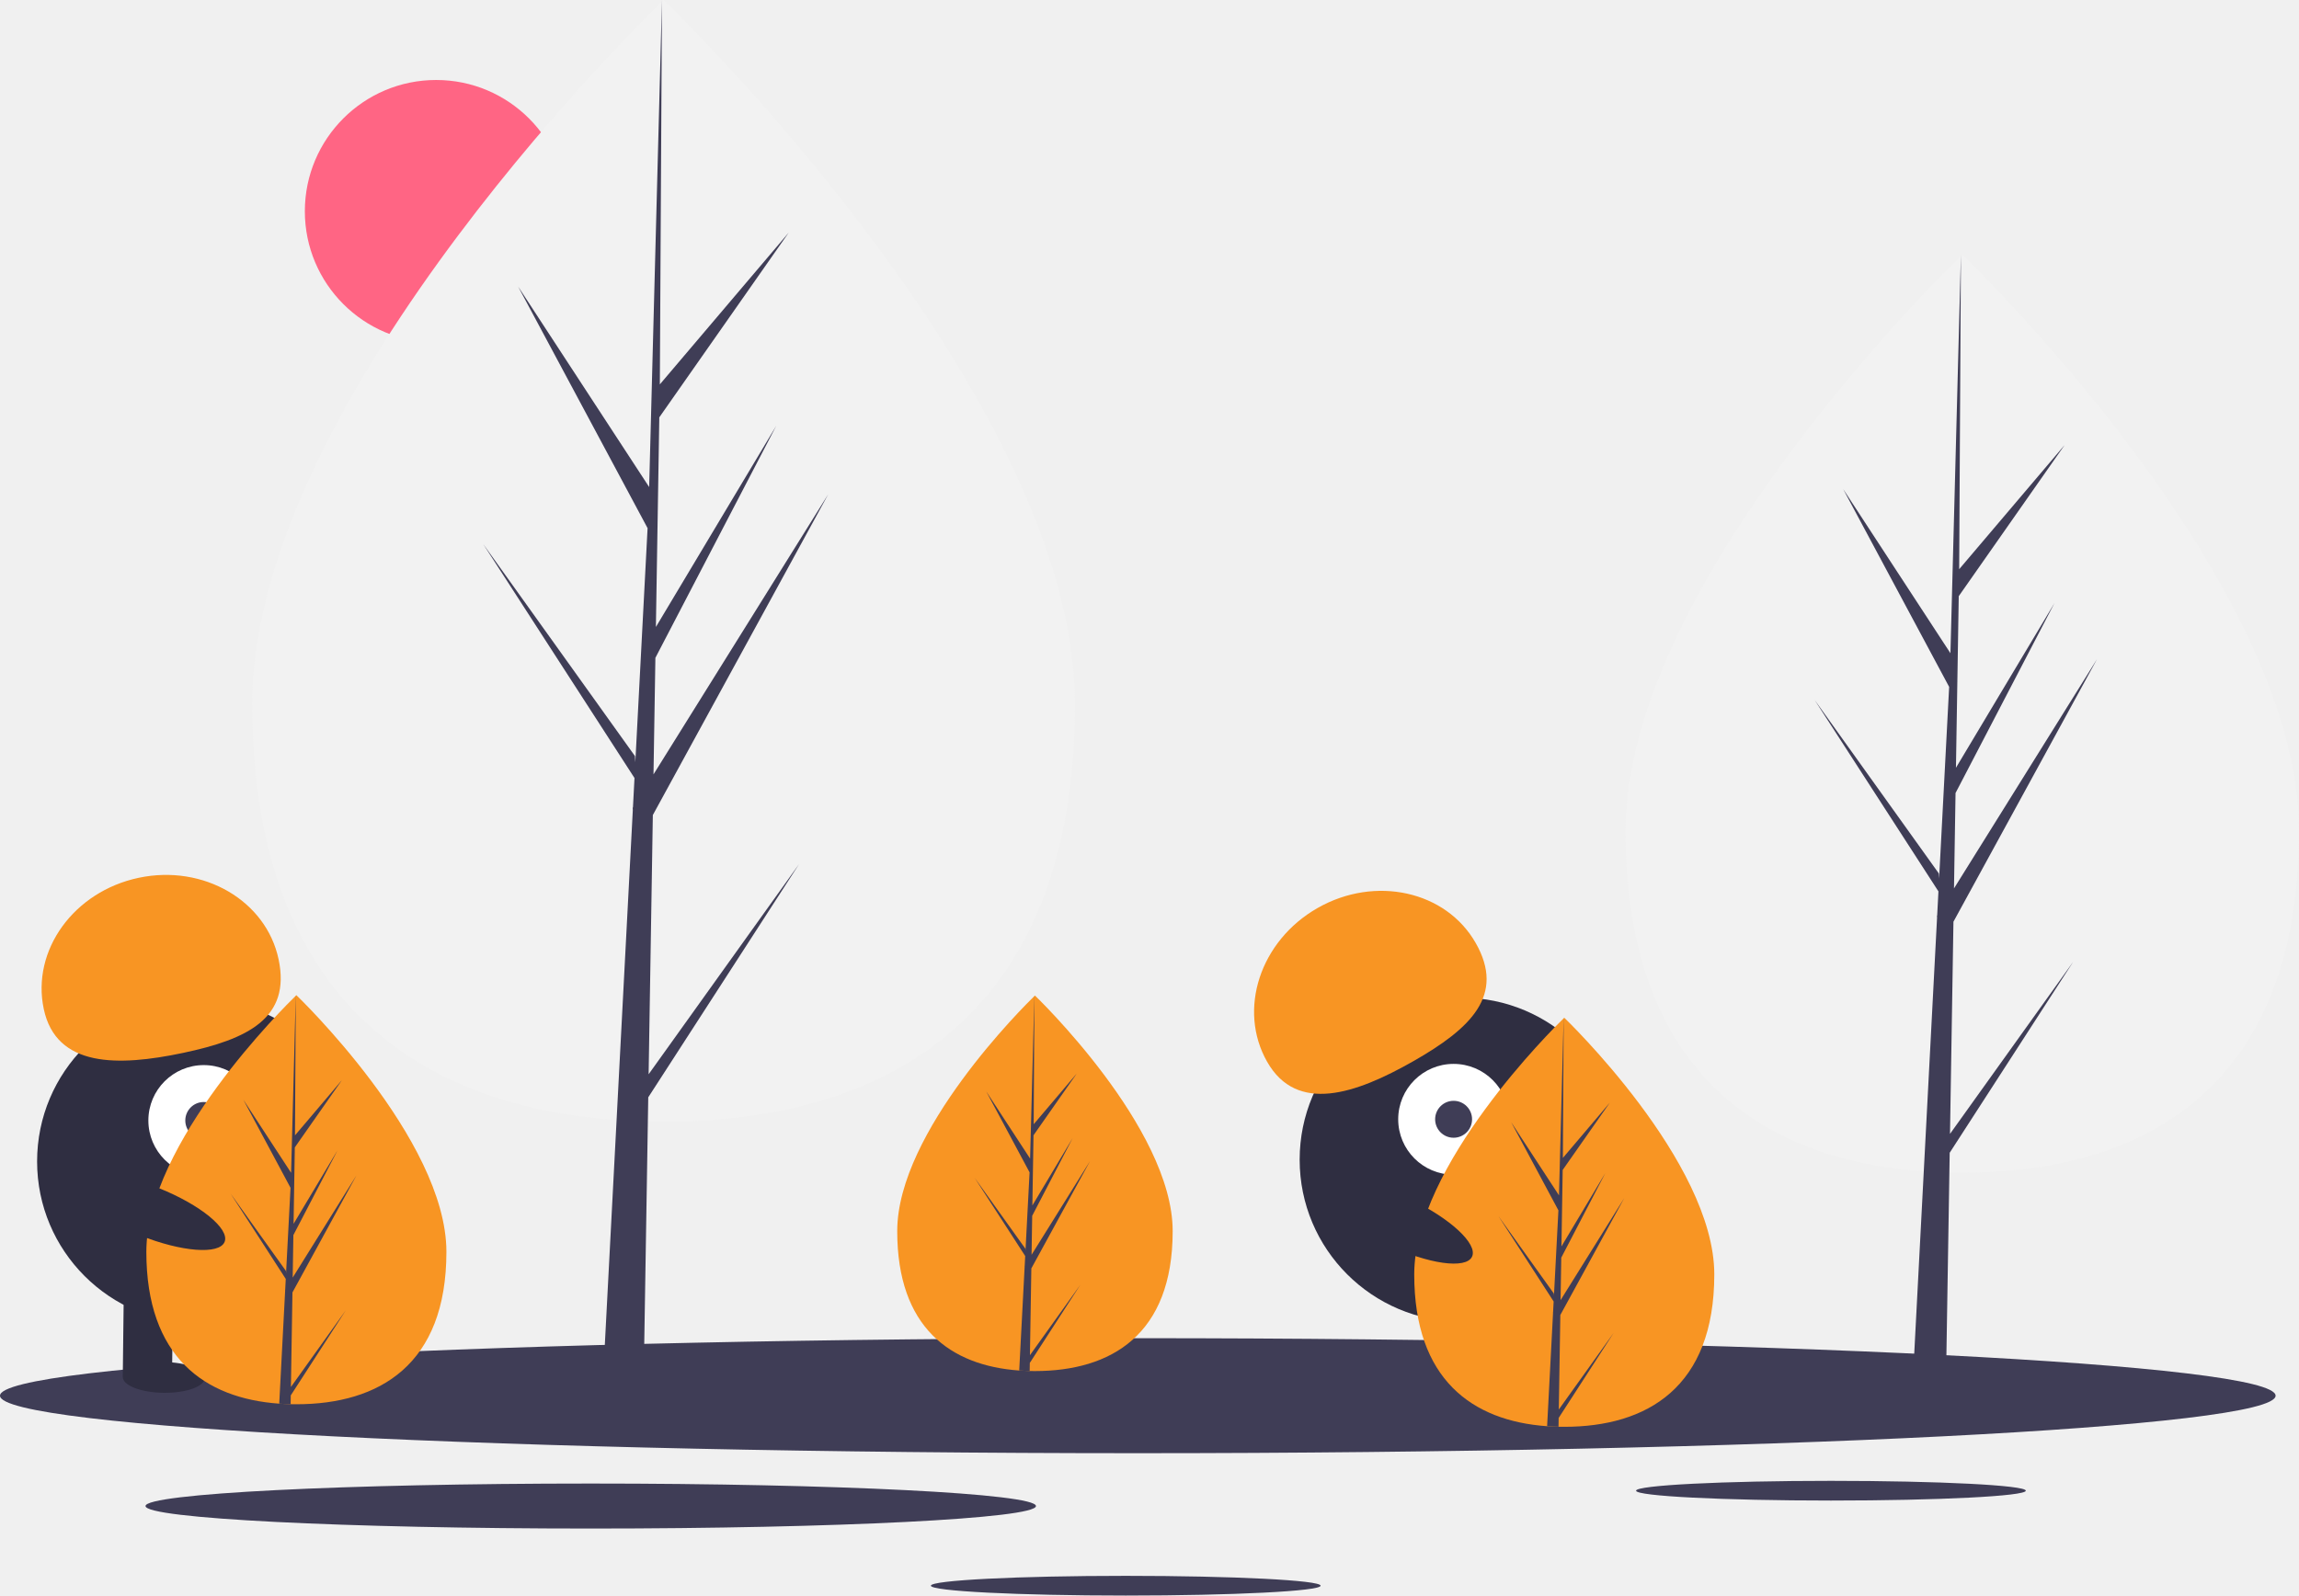
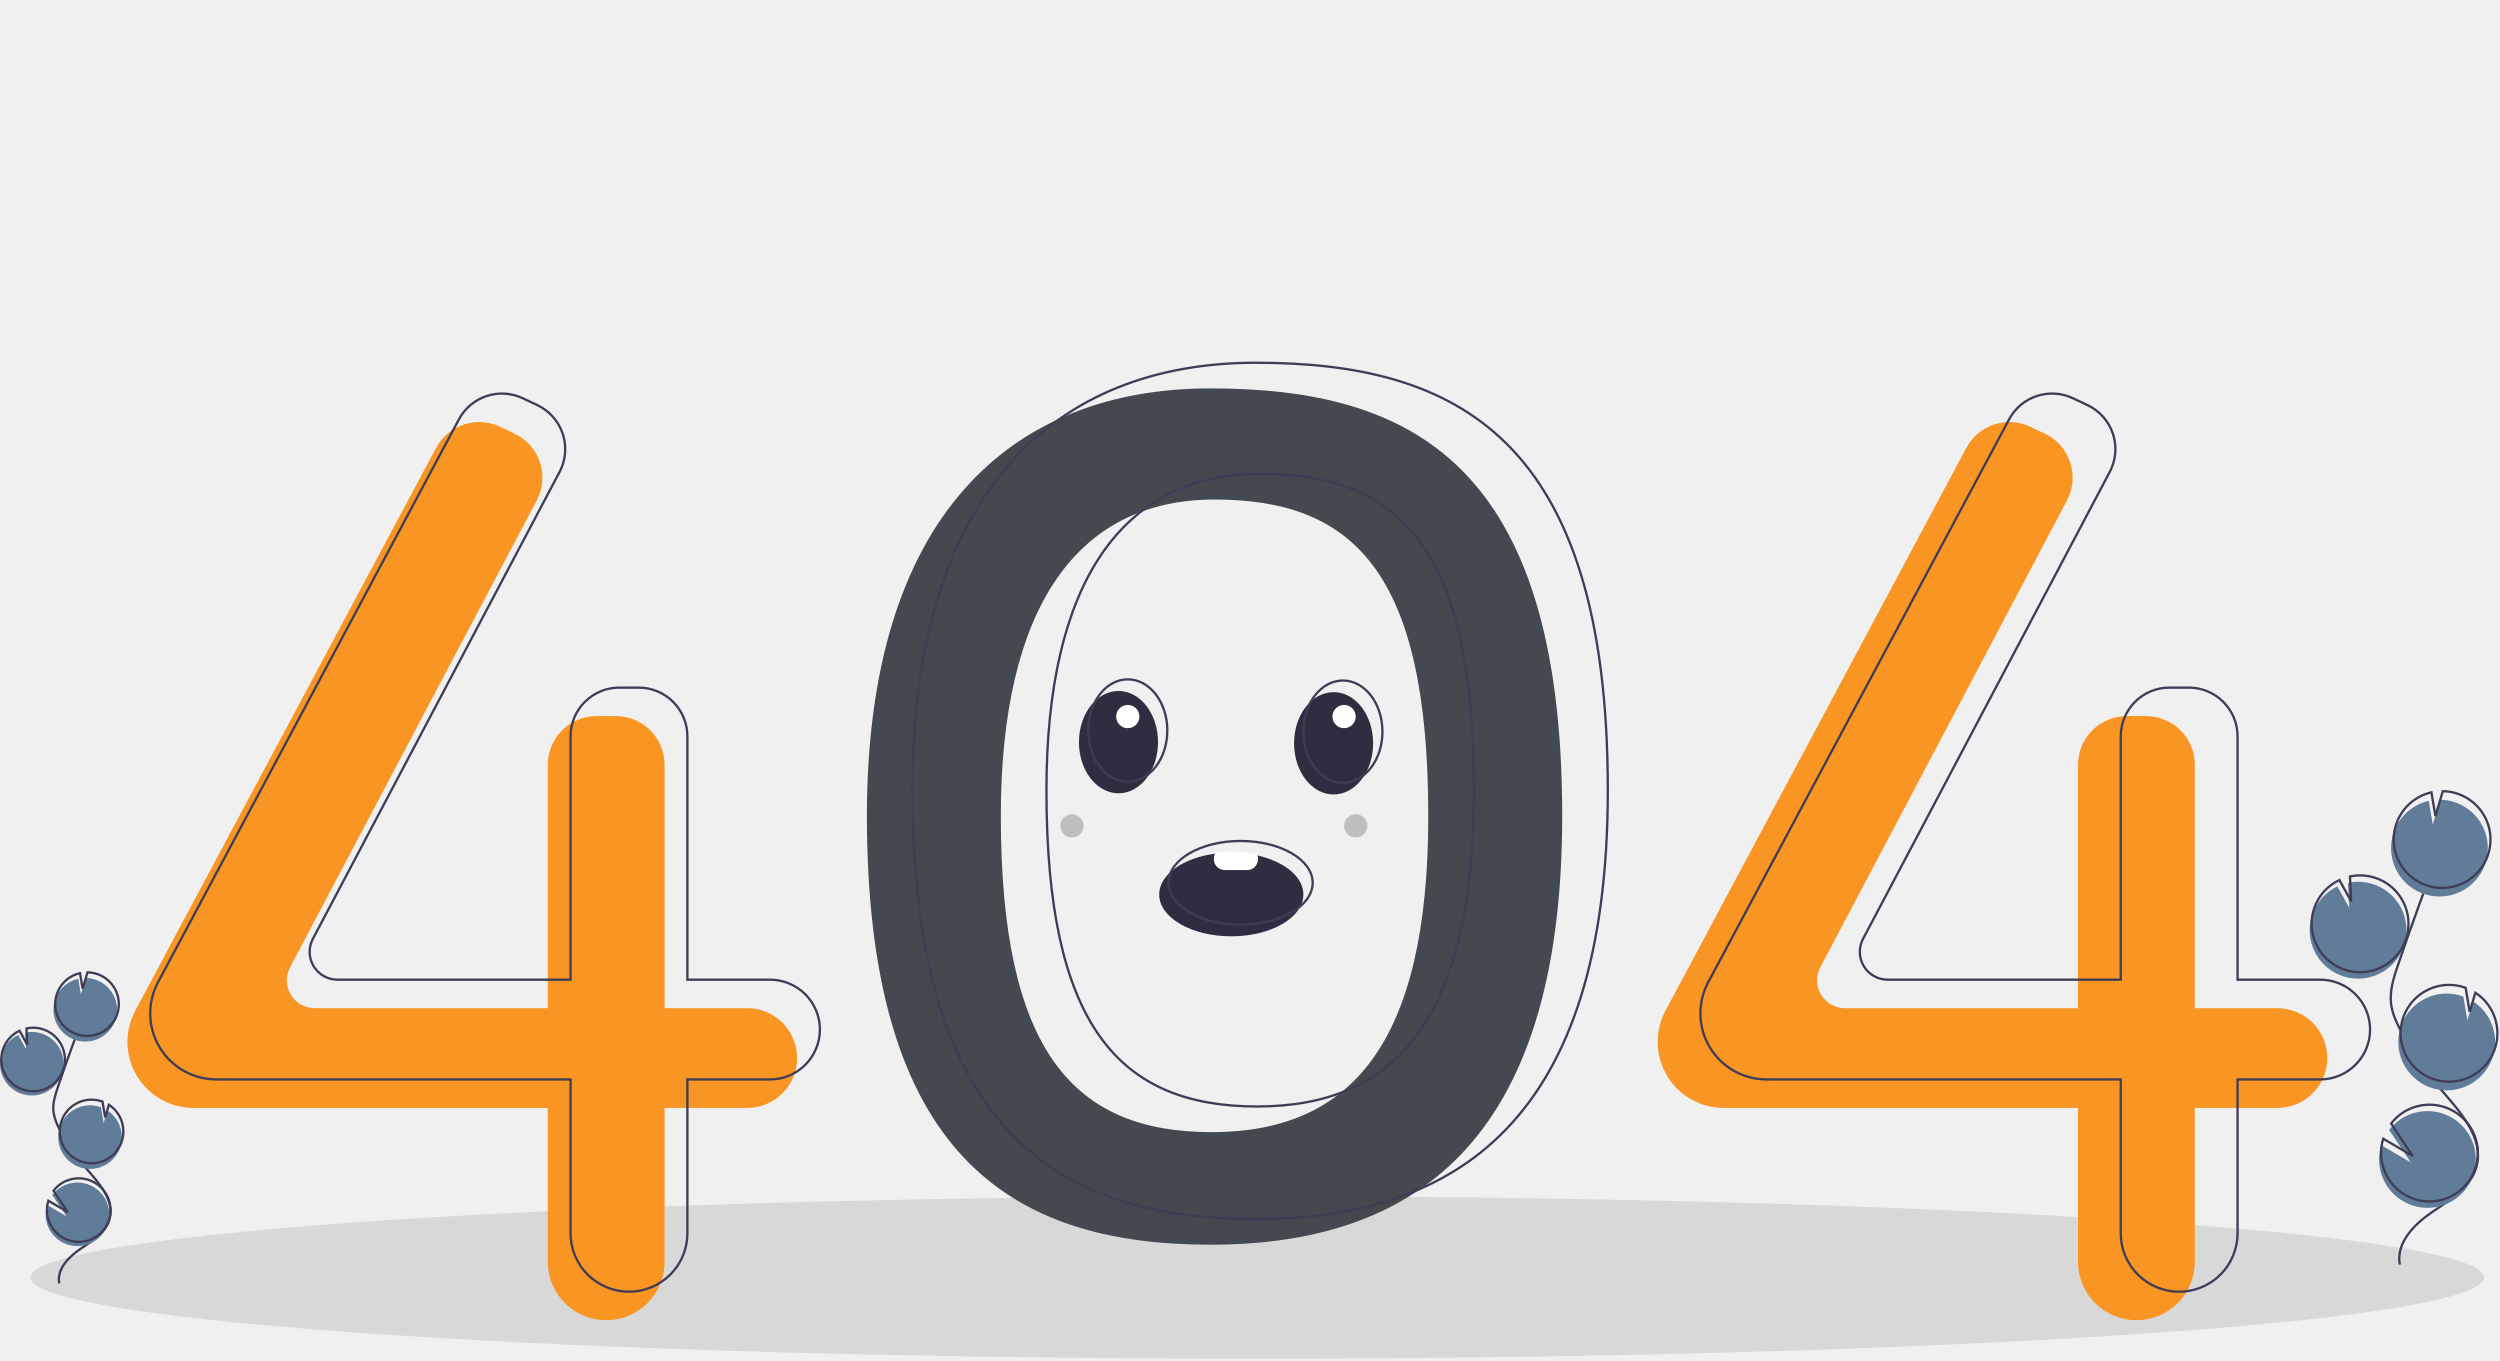
- <svg xmlns="http://www.w3.org/2000/svg" id="a706cf1c-1654-439b-8fcf-310eb7aa0e00" data-name="Layer 1" width="1120.592" height="777.916" viewBox="0 0 1120.592 777.916">
-   <circle cx="212.592" cy="103" r="64" fill="#ff6584" />
-   <path d="M563.68,404.164c0,151.011-89.774,203.739-200.516,203.739S162.649,555.175,162.649,404.164,363.165,61.042,363.165,61.042,563.68,253.152,563.68,404.164Z" transform="translate(-39.70387 -61.04208)" fill="#f2f2f2" />
-   <polygon points="316.156 523.761 318.21 397.378 403.674 241.024 318.532 377.552 319.455 320.725 378.357 207.605 319.699 305.687 319.699 305.687 321.359 203.481 384.433 113.423 321.621 187.409 322.658 0 316.138 248.096 316.674 237.861 252.547 139.704 315.646 257.508 309.671 371.654 309.493 368.625 235.565 265.329 309.269 379.328 308.522 393.603 308.388 393.818 308.449 394.99 293.29 684.589 313.544 684.589 315.974 535.005 389.496 421.285 316.156 523.761" fill="#3f3d56" />
-   <path d="M1160.296,466.014c0,123.61-73.484,166.77-164.132,166.77s-164.132-43.16-164.132-166.77S996.165,185.152,996.165,185.152,1160.296,342.404,1160.296,466.014Z" transform="translate(-39.70387 -61.04208)" fill="#f2f2f2" />
-   <polygon points="950.482 552.833 952.162 449.383 1022.119 321.4 952.426 433.154 953.182 386.639 1001.396 294.044 953.382 374.329 953.382 374.329 954.741 290.669 1006.369 216.952 954.954 277.514 955.804 124.11 950.467 327.188 950.906 318.811 898.414 238.464 950.064 334.893 945.173 428.327 945.027 425.847 884.514 341.294 944.844 434.608 944.232 446.293 944.123 446.469 944.173 447.428 931.764 684.478 948.343 684.478 950.332 562.037 1010.514 468.952 950.482 552.833" fill="#3f3d56" />
-   <ellipse cx="554.592" cy="680.479" rx="554.592" ry="28.034" fill="#3f3d56" />
-   <ellipse cx="892.445" cy="726.797" rx="94.989" ry="4.802" fill="#3f3d56" />
-   <ellipse cx="548.72" cy="773.114" rx="94.989" ry="4.802" fill="#3f3d56" />
-   <ellipse cx="287.944" cy="734.279" rx="217.014" ry="10.97" fill="#3f3d56" />
-   <circle cx="97.084" cy="566.27" r="79" fill="#2f2e41" />
-   <rect x="99.805" y="689.023" width="24" height="43" transform="translate(-31.32451 -62.31008) rotate(0.67509)" fill="#2f2e41" />
-   <rect x="147.802" y="689.589" width="24" height="43" transform="translate(-31.31452 -62.87555) rotate(0.67509)" fill="#2f2e41" />
-   <ellipse cx="119.546" cy="732.616" rx="7.5" ry="20" transform="translate(-654.1319 782.4795) rotate(-89.32491)" fill="#2f2e41" />
-   <ellipse cx="167.554" cy="732.182" rx="7.5" ry="20" transform="translate(-606.2547 830.0553) rotate(-89.32491)" fill="#2f2e41" />
-   <circle cx="99.319" cy="546.295" r="27" fill="#fff" />
-   <circle cx="99.319" cy="546.295" r="9" fill="#3f3d56" />
-   <path d="M61.026,552.946c-6.042-28.641,14.688-57.265,46.3-63.934s62.138,11.143,68.18,39.784-14.978,38.93-46.591,45.599S67.068,581.587,61.026,552.946Z" transform="translate(-39.70387 -61.04208)" fill="#f89523" />
-   <path d="M257.296,671.384c0,55.076-32.74,74.306-73.13,74.306q-1.404,0-2.803-.031c-1.871-.04-3.725-.129-5.556-.254-36.451-2.58-64.771-22.799-64.771-74.021,0-53.008,67.739-119.896,72.827-124.846l.009-.009c.196-.192.294-.285.294-.285S257.296,616.308,257.296,671.384Z" transform="translate(-39.70387 -61.04208)" fill="#f89523" />
-   <path d="M181.502,737.265l26.747-37.374-26.814,41.477-.071,4.291c-1.871-.04-3.725-.129-5.556-.254l2.883-55.103-.022-.428.049-.08.272-5.204-26.881-41.58,26.965,37.677.062,1.105,2.179-41.633-23.013-42.966,23.294,35.658,2.268-86.314.009-.294v.285l-.379,68.064,22.911-26.983-23.004,32.847-.606,37.276L204.185,621.958l-21.48,41.259-.339,20.723,31.056-49.791-31.171,57.023Z" transform="translate(-39.70387 -61.04208)" fill="#3f3d56" />
-   <circle cx="712.485" cy="565.415" r="79" fill="#2f2e41" />
-   <rect x="741.777" y="691.824" width="24" height="43" transform="translate(-215.9946 191.864) rotate(-17.08345)" fill="#2f2e41" />
-   <rect x="787.659" y="677.723" width="24" height="43" transform="matrix(0.95588, -0.29376, 0.29376, 0.95588, -209.8279, 204.7204)" fill="#2f2e41" />
-   <ellipse cx="767.887" cy="732.003" rx="20" ry="7.5" transform="translate(-220.8593 196.8331) rotate(-17.08345)" fill="#2f2e41" />
-   <ellipse cx="813.475" cy="716.946" rx="20" ry="7.5" transform="translate(-214.4248 209.561) rotate(-17.08345)" fill="#2f2e41" />
-   <circle cx="708.522" cy="545.71" r="27" fill="#fff" />
-   <circle cx="708.522" cy="545.71" r="9" fill="#3f3d56" />
-   <path d="M657.355,578.743c-14.49-25.433-3.478-59.016,24.594-75.009s62.576-8.341,77.065,17.093-2.391,41.644-30.463,57.637S671.845,604.176,657.355,578.743Z" transform="translate(-39.70387 -61.04208)" fill="#f89523" />
-   <path d="M611.296,661.299c0,50.557-30.054,68.21-67.13,68.21q-1.288,0-2.573-.029c-1.718-.037-3.419-.119-5.1-.233-33.461-2.368-59.457-20.929-59.457-67.948,0-48.659,62.181-110.059,66.852-114.603l.008-.008c.18-.176.27-.262.27-.262S611.296,610.742,611.296,661.299Z" transform="translate(-39.70387 -61.04208)" fill="#f89523" />
-   <path d="M541.72,721.774l24.553-34.307-24.614,38.074-.065,3.939c-1.718-.037-3.419-.119-5.1-.233l2.646-50.582-.02-.393.045-.074.249-4.777-24.675-38.168,24.753,34.585.057,1.014,2-38.217-21.125-39.44L541.806,625.928l2.082-79.232.008-.27v.262l-.348,62.48,21.031-24.769-21.117,30.152-.556,34.217,19.636-32.839-19.718,37.874-.311,19.023,28.508-45.706-28.614,52.344Z" transform="translate(-39.70387 -61.04208)" fill="#3f3d56" />
-   <path d="M875.296,682.384c0,55.076-32.74,74.306-73.13,74.306q-1.403,0-2.803-.031c-1.871-.04-3.725-.129-5.556-.254-36.451-2.58-64.771-22.799-64.771-74.021,0-53.008,67.739-119.896,72.827-124.846l.009-.009c.196-.192.294-.285.294-.285S875.296,627.308,875.296,682.384Z" transform="translate(-39.70387 -61.04208)" fill="#f89523" />
-   <path d="M799.502,748.265l26.747-37.374-26.814,41.477-.071,4.291c-1.871-.04-3.725-.129-5.556-.254l2.883-55.103-.022-.428.049-.08.272-5.204L770.108,654.011l26.965,37.677.062,1.105,2.179-41.633-23.013-42.966,23.294,35.658,2.268-86.314.009-.294v.285l-.379,68.064,22.911-26.983-23.004,32.847-.606,37.276L822.185,632.958l-21.48,41.259-.339,20.723,31.056-49.791-31.171,57.023Z" transform="translate(-39.70387 -61.04208)" fill="#3f3d56" />
-   <ellipse cx="721.517" cy="656.822" rx="12.4" ry="39.5" transform="translate(-220.8352 966.2232) rotate(-64.62574)" fill="#2f2e41" />
-   <ellipse cx="112.517" cy="651.822" rx="12.4" ry="39.5" transform="translate(-574.0794 452.7137) rotate(-68.15829)" fill="#2f2e41" />
+ <svg xmlns="http://www.w3.org/2000/svg" viewBox="0 0 1075 585" width="1075" height="585">
+   <style>
+ 		tspan { white-space:pre }
+ 		.shp0 { fill: #d8d8d8 } 
+ 		.shp1 { fill: #44494f } 
+ 		.shp2 { fill: #f89523 } 
+ 		.shp3 { fill: none;stroke: #3f3d56 } 
+ 		.shp4 { fill: #607c98 } 
+ 		.shp5 { fill: #2f2e41 } 
+ 		.shp6 { fill: #ffffff } 
+ 		.shp7 { opacity: 0.302;fill: #44494f } 
+ 	</style>
+   <path id="Layer" class="shp0" d="M540.64 584.23C248.94 584.23 13.14 568.62 13.14 549.31C13.14 530 248.94 514.39 540.64 514.39C832.35 514.39 1068.14 530 1068.14 549.31C1068.14 568.62 832.35 584.23 540.64 584.23Z" />
+   <path id="Layer" fill-rule="evenodd" class="shp1" d="M671.75 350.81C671.75 492.94 606.37 535.22 520.43 535.22C434.48 535.22 372.77 496.62 372.77 350.81C372.77 222.15 434.48 167.01 520.43 167.01C606.37 167.01 671.75 198.87 671.75 350.81ZM614.16 350.9C614.16 245.66 581.79 214.8 522.26 214.8C462.74 214.8 430.36 261.79 430.36 350.9C430.36 451.9 461.46 486.82 520.99 486.82C580.52 486.82 614.16 449.35 614.16 350.9Z" />
+   <path id="Layer" class="shp2" d="M321.31 433.52L285.78 433.52L285.78 328.88C285.78 326.13 285.23 323.4 284.18 320.86C283.13 318.32 281.59 316.01 279.64 314.06C277.69 312.11 275.38 310.57 272.84 309.52C270.3 308.46 267.57 307.92 264.82 307.92L256.49 307.92C253.74 307.92 251.02 308.46 248.48 309.52C245.93 310.57 243.62 312.11 241.68 314.06C239.73 316.01 238.19 318.32 237.13 320.86C236.08 323.4 235.54 326.13 235.54 328.88L235.54 433.52L135.31 433.52C133.25 433.52 131.22 432.98 129.42 431.97C127.63 430.96 126.13 429.49 125.06 427.73C124 425.96 123.41 423.95 123.35 421.89C123.29 419.83 123.77 417.79 124.73 415.96L230.81 215.18C232.14 212.68 232.94 209.94 233.17 207.11C233.4 204.29 233.06 201.45 232.17 198.77C231.27 196.08 229.84 193.61 227.96 191.49C226.08 189.37 223.79 187.65 221.23 186.45L214.97 183.49C212.56 182.35 209.96 181.68 207.3 181.52C204.64 181.36 201.97 181.7 199.44 182.54C196.91 183.38 194.57 184.69 192.53 186.4C190.49 188.12 188.8 190.21 187.54 192.56L58.16 434.59C57.61 435.62 57.13 436.67 56.71 437.76C56.29 438.84 55.94 439.95 55.66 441.08C55.37 442.21 55.16 443.35 55.02 444.51C54.88 445.66 54.8 446.82 54.8 447.99L54.8 447.99C54.8 451.72 55.54 455.41 56.97 458.86C58.4 462.31 60.49 465.44 63.13 468.08C65.77 470.72 68.9 472.81 72.35 474.24C75.79 475.67 79.49 476.4 83.22 476.4L235.54 476.4L235.54 542.57C235.54 545.87 236.19 549.14 237.45 552.18C238.71 555.23 240.56 558 242.9 560.33C245.23 562.66 248 564.51 251.05 565.78C254.09 567.04 257.36 567.69 260.66 567.69L260.66 567.69C263.96 567.69 267.22 567.04 270.27 565.78C273.32 564.51 276.09 562.66 278.42 560.33C280.75 558 282.6 555.23 283.86 552.18C285.13 549.14 285.78 545.87 285.78 542.57L285.78 476.4L321.31 476.4C324.13 476.4 326.92 475.85 329.52 474.77C332.12 473.69 334.48 472.11 336.47 470.12C338.46 468.13 340.04 465.77 341.12 463.17C342.2 460.56 342.75 457.78 342.75 454.96L342.75 454.96C342.75 452.14 342.2 449.36 341.12 446.75C340.04 444.15 338.47 441.79 336.47 439.8C334.48 437.81 332.12 436.23 329.52 435.15C326.92 434.07 324.13 433.52 321.31 433.52L321.31 433.52Z" />
+   <path id="Layer" class="shp2" d="M979.31 433.52L943.77 433.52L943.77 328.88C943.77 326.13 943.23 323.4 942.18 320.86C941.13 318.32 939.58 316.01 937.64 314.06C935.69 312.11 933.38 310.57 930.84 309.52C928.29 308.46 925.57 307.92 922.82 307.92L914.49 307.92C911.74 307.92 909.01 308.46 906.47 309.52C903.93 310.57 901.62 312.11 899.67 314.06C897.73 316.01 896.18 318.32 895.13 320.86C894.08 323.4 893.54 326.13 893.54 328.88L893.54 433.52L793.31 433.52C791.24 433.52 789.22 432.98 787.42 431.97C785.63 430.96 784.12 429.49 783.06 427.73C781.99 425.96 781.4 423.95 781.35 421.89C781.29 419.83 781.76 417.79 782.73 415.96L888.81 215.18C890.13 212.68 890.93 209.94 891.17 207.11C891.4 204.29 891.06 201.45 890.16 198.77C889.27 196.08 887.84 193.61 885.96 191.49C884.08 189.37 881.79 187.65 879.23 186.45L872.97 183.49C870.56 182.35 867.95 181.68 865.29 181.52C862.64 181.36 859.97 181.7 857.44 182.54C854.91 183.38 852.56 184.69 850.53 186.4C848.49 188.12 846.79 190.21 845.54 192.56L716.16 434.59C715.61 435.62 715.12 436.67 714.71 437.76C714.29 438.84 713.94 439.95 713.65 441.08C713.37 442.21 713.16 443.35 713.01 444.51C712.87 445.66 712.8 446.82 712.8 447.99L712.8 447.99C712.8 451.72 713.54 455.41 714.96 458.86C716.39 462.31 718.48 465.44 721.12 468.08C723.76 470.72 726.89 472.81 730.34 474.24C733.79 475.67 737.49 476.4 741.22 476.4L893.54 476.4L893.54 542.57C893.54 545.87 894.19 549.14 895.45 552.18C896.71 555.23 898.56 558 900.89 560.33C903.23 562.66 905.99 564.51 909.04 565.78C912.09 567.04 915.36 567.69 918.65 567.69L918.65 567.69C921.95 567.69 925.22 567.04 928.27 565.78C931.31 564.51 934.08 562.66 936.42 560.33C938.75 558 940.6 555.23 941.86 552.18C943.12 549.14 943.77 545.87 943.77 542.57L943.77 476.4L979.31 476.4C982.12 476.4 984.91 475.85 987.51 474.77C990.12 473.69 992.48 472.11 994.47 470.12C996.46 468.13 998.04 465.77 999.12 463.17C1000.2 460.56 1000.75 457.78 1000.75 454.96L1000.75 454.96C1000.75 452.14 1000.2 449.36 999.12 446.75C998.04 444.15 996.46 441.79 994.47 439.8C992.48 437.81 990.12 436.23 987.51 435.15C984.91 434.07 982.12 433.52 979.31 433.52L979.31 433.52Z" />
+   <path id="Layer" class="shp3" d="M331.11 421.26L295.58 421.26L295.58 316.62C295.58 313.87 295.04 311.15 293.98 308.6C292.93 306.06 291.39 303.75 289.44 301.81C287.5 299.86 285.19 298.32 282.64 297.26C280.1 296.21 277.38 295.67 274.62 295.67L266.3 295.67C263.55 295.67 260.82 296.21 258.28 297.26C255.74 298.32 253.43 299.86 251.48 301.81C249.53 303.75 247.99 306.06 246.94 308.6C245.88 311.15 245.34 313.87 245.34 316.62L245.34 421.26L145.11 421.26C143.05 421.26 141.02 420.73 139.23 419.72C137.43 418.7 135.93 417.24 134.86 415.48C133.8 413.71 133.21 411.7 133.15 409.64C133.09 407.58 133.57 405.53 134.53 403.71L240.62 202.93C241.94 200.43 242.74 197.68 242.97 194.86C243.21 192.04 242.86 189.2 241.97 186.51C241.07 183.83 239.64 181.35 237.76 179.23C235.88 177.12 233.6 175.4 231.04 174.19L224.77 171.24C222.36 170.1 219.76 169.43 217.1 169.27C214.44 169.11 211.78 169.45 209.25 170.29C206.72 171.12 204.37 172.44 202.33 174.15C200.29 175.87 198.6 177.96 197.34 180.31L67.96 422.34C67.41 423.36 66.93 424.42 66.51 425.51C66.09 426.59 65.74 427.7 65.46 428.83C65.18 429.96 64.96 431.1 64.82 432.26C64.68 433.41 64.61 434.57 64.61 435.73L64.61 435.73C64.61 439.47 65.34 443.16 66.77 446.61C68.2 450.06 70.29 453.19 72.93 455.83C75.57 458.47 78.7 460.56 82.15 461.99C85.6 463.41 89.29 464.15 93.02 464.15L245.34 464.15L245.34 530.32C245.34 533.62 245.99 536.88 247.25 539.93C248.52 542.98 250.37 545.75 252.7 548.08C255.03 550.41 257.8 552.26 260.85 553.52C263.9 554.79 267.16 555.44 270.46 555.44L270.46 555.44C273.76 555.44 277.03 554.79 280.07 553.52C283.12 552.26 285.89 550.41 288.22 548.08C290.55 545.75 292.41 542.98 293.67 539.93C294.93 536.88 295.58 533.62 295.58 530.32L295.58 464.15L331.11 464.15C333.93 464.15 336.72 463.6 339.32 462.52C341.92 461.44 344.29 459.86 346.28 457.87C348.27 455.88 349.85 453.51 350.92 450.91C352 448.31 352.56 445.52 352.56 442.71L352.56 442.71C352.56 439.89 352 437.1 350.92 434.5C349.85 431.9 348.27 429.54 346.28 427.54C344.29 425.55 341.92 423.97 339.32 422.9C336.72 421.82 333.93 421.26 331.11 421.26L331.11 421.26Z" />
+   <path id="Layer" class="shp3" d="M997.69 421.26L962.15 421.26L962.15 316.62C962.15 313.87 961.61 311.15 960.56 308.6C959.51 306.06 957.96 303.75 956.02 301.81C954.07 299.86 951.76 298.32 949.22 297.26C946.67 296.21 943.95 295.67 941.2 295.67L932.87 295.67C930.12 295.67 927.39 296.21 924.85 297.26C922.31 298.32 920 299.86 918.05 301.81C916.11 303.75 914.56 306.06 913.51 308.6C912.46 311.15 911.92 313.87 911.92 316.62L911.92 421.26L811.69 421.26C809.62 421.26 807.6 420.73 805.8 419.72C804.01 418.7 802.5 417.24 801.44 415.48C800.37 413.71 799.78 411.7 799.73 409.64C799.67 407.58 800.14 405.53 801.11 403.71L907.19 202.93C908.51 200.43 909.31 197.68 909.55 194.86C909.78 192.04 909.44 189.2 908.54 186.51C907.65 183.83 906.22 181.35 904.34 179.23C902.46 177.12 900.17 175.4 897.61 174.19L891.35 171.24C888.94 170.1 886.33 169.43 883.67 169.27C881.02 169.11 878.35 169.45 875.82 170.29C873.29 171.12 870.94 172.44 868.9 174.15C866.87 175.87 865.17 177.96 863.92 180.31L734.54 422.34C733.99 423.36 733.5 424.42 733.09 425.51C732.67 426.59 732.31 427.7 732.03 428.83C731.75 429.96 731.54 431.1 731.39 432.26C731.25 433.41 731.18 434.57 731.18 435.73L731.18 435.73C731.18 439.47 731.92 443.16 733.34 446.61C734.77 450.06 736.86 453.19 739.5 455.83C742.14 458.47 745.27 460.56 748.72 461.99C752.17 463.41 755.86 464.15 759.6 464.15L911.92 464.15L911.92 530.32C911.92 533.62 912.56 536.88 913.83 539.93C915.09 542.98 916.94 545.75 919.27 548.08C921.6 550.41 924.37 552.26 927.42 553.52C930.47 554.79 933.74 555.44 937.03 555.44L937.03 555.44C940.33 555.44 943.6 554.79 946.65 553.52C949.69 552.26 952.46 550.41 954.8 548.08C957.13 545.75 958.98 542.98 960.24 539.93C961.5 536.88 962.15 533.62 962.15 530.32L962.15 464.15L997.69 464.15C1000.5 464.15 1003.29 463.6 1005.89 462.52C1008.5 461.44 1010.86 459.86 1012.85 457.87C1014.84 455.88 1016.42 453.51 1017.5 450.91C1018.58 448.31 1019.13 445.52 1019.13 442.71L1019.13 442.71C1019.13 439.89 1018.58 437.1 1017.5 434.5C1016.42 431.9 1014.84 429.54 1012.85 427.54C1010.86 425.55 1008.5 423.97 1005.89 422.9C1003.29 421.82 1000.5 421.26 997.69 421.26L997.69 421.26Z" />
+   <path id="Layer" fill-rule="evenodd" class="shp3" d="M691.36 339.78C691.36 481.92 625.97 524.19 540.03 524.19C454.09 524.19 392.38 485.59 392.38 339.78C392.38 211.12 454.09 155.98 540.03 155.98C625.97 155.98 691.36 187.84 691.36 339.78ZM540.6 475.79C600.12 475.79 633.77 438.32 633.77 339.87C633.77 234.64 601.4 203.77 541.87 203.77C482.34 203.77 449.97 250.76 449.97 339.87C449.97 440.87 481.07 475.79 540.6 475.79L540.6 475.79Z" />
+   <path id="Layer" class="shp4" d="M1006.86 419.55C1013.01 421.78 1019.84 421 1025.32 417.44C1030.8 413.88 1034.28 407.95 1034.74 401.43C1035.19 394.91 1032.55 388.56 1027.62 384.27C1022.69 379.99 1016.03 378.27 1009.64 379.63L1010.16 390.35L1005.09 381.17C1003.86 381.74 1002.69 382.44 1001.6 383.25C1000.51 384.05 999.5 384.96 998.58 385.97C997.67 386.97 996.85 388.06 996.15 389.22C995.45 390.38 994.87 391.61 994.4 392.89C994.24 393.34 994.09 393.8 993.96 394.26C993.82 394.72 993.71 395.19 993.61 395.66C993.51 396.13 993.42 396.61 993.36 397.08C993.29 397.56 993.24 398.04 993.21 398.52C993.05 400.76 993.25 403.01 993.82 405.19C994.38 407.37 995.29 409.44 996.51 411.32C997.74 413.21 999.26 414.88 1001.02 416.28C1002.78 417.68 1004.75 418.78 1006.86 419.55Z" />
+   <path id="Layer" class="shp3" d="M1031.94 543.79C1030.15 534.68 1037.9 526.61 1045.56 521.36C1053.22 516.11 1062.17 510.95 1064.78 502.04C1068.53 489.24 1057.35 477.51 1048.64 467.4C1047.03 465.52 1045.47 463.6 1043.97 461.64C1042.48 459.67 1041.03 457.66 1039.65 455.61C1038.27 453.56 1036.96 451.47 1035.7 449.34C1034.44 447.21 1033.25 445.04 1032.12 442.84C1030.31 439.31 1028.64 435.62 1028.17 431.67C1027.48 426 1029.31 420.35 1031.14 414.94C1037.26 396.9 1043.8 379.02 1050.77 361.29" />
+   <path id="Layer" class="shp3" d="M1007.72 416.79C1013.86 419.02 1020.7 418.24 1026.17 414.68C1031.65 411.12 1035.14 405.19 1035.59 398.67C1036.05 392.15 1033.41 385.8 1028.48 381.52C1023.54 377.23 1016.88 375.51 1010.49 376.88L1011.01 387.59L1005.95 378.41C1004.72 378.99 1003.55 379.68 1002.46 380.49C1001.36 381.29 1000.35 382.2 999.44 383.21C998.52 384.21 997.71 385.3 997.01 386.46C996.31 387.63 995.72 388.85 995.26 390.13C995.1 390.58 994.95 391.04 994.81 391.5C994.68 391.97 994.56 392.43 994.46 392.9C994.36 393.37 994.28 393.85 994.21 394.32C994.15 394.8 994.1 395.28 994.06 395.76C993.91 398 994.11 400.26 994.67 402.43C995.23 404.61 996.14 406.68 997.37 408.56C998.59 410.45 1000.11 412.12 1001.87 413.52C1003.63 414.92 1005.61 416.02 1007.72 416.79L1007.72 416.79Z" />
+   <path id="Layer" class="shp4" d="M1029.4 357.59C1029.99 355.95 1030.78 354.4 1031.76 352.97C1032.74 351.53 1033.9 350.22 1035.2 349.07C1036.5 347.92 1037.95 346.94 1039.49 346.15C1041.04 345.36 1042.68 344.77 1044.38 344.39L1046.09 354.57L1049.27 343.88C1058.32 344.01 1066.25 349.98 1068.87 358.64C1071.5 367.31 1068.23 376.67 1060.78 381.82C1053.33 386.96 1043.41 386.69 1036.24 381.16C1029.08 375.63 1026.31 366.1 1029.4 357.59L1029.4 357.59Z" />
+   <path id="Layer" class="shp3" d="M1030.54 353.91C1031.13 352.28 1031.93 350.72 1032.91 349.29C1033.88 347.85 1035.04 346.54 1036.34 345.4C1037.65 344.25 1039.09 343.27 1040.64 342.48C1042.18 341.69 1043.82 341.09 1045.52 340.71L1047.23 350.9L1050.41 340.2C1059.46 340.34 1067.39 346.31 1070.02 354.97C1072.64 363.63 1069.37 373 1061.92 378.14C1054.47 383.28 1044.55 383.01 1037.38 377.48C1030.22 371.95 1027.45 362.42 1030.54 353.91L1030.54 353.91Z" />
+   <path id="Layer" class="shp4" d="M1044.99 467.6C1049.79 469.35 1055.07 469.26 1059.82 467.36C1064.56 465.46 1068.44 461.89 1070.72 457.31C1072.99 452.74 1073.51 447.48 1072.16 442.55C1070.81 437.62 1067.7 433.36 1063.41 430.58L1060.97 438.8L1059.24 428.5C1059.23 428.5 1059.23 428.49 1059.22 428.49C1059.22 428.49 1059.22 428.49 1059.21 428.49C1059.21 428.48 1059.2 428.48 1059.2 428.48C1059.19 428.48 1059.19 428.48 1059.18 428.48C1053.99 426.59 1048.27 426.84 1043.27 429.18C1038.26 431.52 1034.4 435.75 1032.51 440.94C1030.63 446.13 1030.89 451.86 1033.23 456.86C1035.57 461.86 1039.8 465.72 1044.99 467.6L1044.99 467.6Z" />
+   <path id="Layer" class="shp3" d="M1045.98 463.88C1050.79 465.62 1056.06 465.54 1060.81 463.64C1065.55 461.74 1069.43 458.16 1071.71 453.59C1073.99 449.01 1074.5 443.76 1073.15 438.83C1071.8 433.9 1068.69 429.64 1064.4 426.86L1061.96 435.08L1060.23 424.77C1060.22 424.77 1060.22 424.77 1060.21 424.77C1060.21 424.76 1060.21 424.76 1060.2 424.76C1060.2 424.76 1060.19 424.76 1060.19 424.76C1060.18 424.76 1060.18 424.75 1060.17 424.75C1054.99 422.87 1049.26 423.12 1044.26 425.46C1039.25 427.79 1035.39 432.02 1033.5 437.21C1031.62 442.41 1031.88 448.13 1034.22 453.13C1036.56 458.13 1040.79 462 1045.98 463.88L1045.98 463.88Z" />
+   <path id="Layer" class="shp4" d="M1023.32 502.17C1025.03 511.85 1033.28 519.02 1043.11 519.36C1052.94 519.69 1061.66 513.09 1064.01 503.54C1066.36 493.99 1061.7 484.09 1052.84 479.83C1043.98 475.56 1033.34 478.08 1027.33 485.87L1036.61 499.83L1023.94 492.42C1023.69 493.2 1023.5 494 1023.35 494.81C1023.2 495.62 1023.1 496.44 1023.04 497.26C1022.99 498.08 1022.99 498.9 1023.04 499.72C1023.08 500.54 1023.18 501.36 1023.32 502.17L1023.32 502.17Z" />
+   <path id="Layer" class="shp3" d="M1024.18 499.41C1025.88 509.1 1034.14 516.27 1043.97 516.6C1053.8 516.93 1062.52 510.33 1064.87 500.78C1067.22 491.23 1062.56 481.34 1053.7 477.07C1044.83 472.8 1034.2 475.32 1028.19 483.11L1037.46 497.07L1024.79 489.66C1024.55 490.45 1024.35 491.24 1024.2 492.05C1024.05 492.86 1023.95 493.68 1023.9 494.5C1023.85 495.32 1023.85 496.14 1023.89 496.96C1023.94 497.78 1024.04 498.6 1024.18 499.41L1024.18 499.41Z" />
+   <path id="Layer" class="shp4" d="M9.01 470.25C13.04 471.72 17.53 471.2 21.13 468.86C24.73 466.52 27.02 462.63 27.32 458.34C27.62 454.06 25.89 449.89 22.64 447.07C19.4 444.26 15.03 443.13 10.83 444.02L11.17 451.06L7.84 445.03C7.03 445.41 6.27 445.87 5.55 446.4C4.83 446.93 4.17 447.52 3.57 448.18C2.96 448.84 2.43 449.56 1.97 450.32C1.51 451.09 1.12 451.89 0.82 452.73C0.71 453.03 0.61 453.33 0.53 453.63C0.44 453.94 0.36 454.24 0.3 454.55C0.23 454.86 0.18 455.17 0.13 455.49C0.09 455.8 0.06 456.12 0.03 456.43C-0.07 457.9 0.07 459.38 0.43 460.81C0.8 462.24 1.4 463.6 2.21 464.84C3.01 466.08 4.01 467.18 5.17 468.1C6.32 469.02 7.62 469.74 9.01 470.25Z" />
+   <path id="Layer" class="shp3" d="M25.48 551.88C24.31 545.89 29.4 540.59 34.43 537.14C39.46 533.69 45.34 530.3 47.06 524.45C49.53 516.03 42.18 508.33 36.46 501.69C35.4 500.45 34.38 499.19 33.39 497.9C32.41 496.61 31.46 495.29 30.55 493.94C29.64 492.59 28.78 491.22 27.95 489.82C27.13 488.42 26.34 487 25.6 485.55C25.28 484.98 24.98 484.4 24.71 483.81C24.44 483.22 24.2 482.61 23.98 482C23.76 481.38 23.57 480.76 23.41 480.13C23.25 479.5 23.11 478.86 23 478.21C22.55 474.49 23.75 470.78 24.96 467.22C28.98 455.37 33.28 443.62 37.86 431.97" />
+   <path id="Layer" class="shp3" d="M9.57 468.44C13.61 469.9 18.1 469.39 21.7 467.05C25.29 464.71 27.59 460.82 27.88 456.53C28.18 452.25 26.45 448.08 23.21 445.26C19.97 442.45 15.59 441.32 11.39 442.21L11.73 449.25L8.4 443.22C7.6 443.6 6.83 444.05 6.11 444.58C5.39 445.11 4.73 445.71 4.13 446.37C3.53 447.03 2.99 447.75 2.53 448.51C2.07 449.27 1.69 450.08 1.38 450.92C1.28 451.22 1.18 451.52 1.09 451.82C1 452.13 0.93 452.43 0.86 452.74C0.79 453.05 0.74 453.36 0.7 453.68C0.65 453.99 0.62 454.3 0.6 454.62C0.49 456.09 0.63 457.57 1 459C1.37 460.43 1.96 461.79 2.77 463.03C3.57 464.27 4.57 465.37 5.73 466.29C6.89 467.21 8.18 467.93 9.57 468.44Z" />
+   <path id="Layer" class="shp4" d="M23.81 429.54C24.2 428.47 24.72 427.45 25.37 426.5C26.01 425.56 26.77 424.7 27.62 423.94C28.48 423.19 29.43 422.55 30.45 422.03C31.46 421.51 32.54 421.12 33.65 420.87L34.78 427.56L36.87 420.53C42.81 420.62 48.02 424.54 49.75 430.23C51.48 435.92 49.32 442.08 44.43 445.46C39.53 448.83 33.02 448.66 28.31 445.02C23.6 441.39 21.78 435.13 23.81 429.54L23.81 429.54Z" />
+   <path id="Layer" class="shp3" d="M24.56 427.12C24.95 426.05 25.47 425.03 26.12 424.09C26.76 423.14 27.52 422.28 28.38 421.53C29.23 420.77 30.18 420.13 31.2 419.61C32.21 419.09 33.29 418.7 34.41 418.45L35.53 425.14L37.62 418.12C43.57 418.2 48.77 422.13 50.5 427.82C52.23 433.51 50.08 439.66 45.18 443.04C40.29 446.42 33.77 446.24 29.06 442.61C24.35 438.97 22.53 432.71 24.56 427.12L24.56 427.12Z" />
+   <path id="Layer" class="shp4" d="M34.06 501.82C37.21 502.97 40.68 502.91 43.8 501.66C46.92 500.42 49.47 498.06 50.96 495.06C52.46 492.05 52.79 488.6 51.91 485.36C51.02 482.12 48.98 479.32 46.16 477.5L44.56 482.9L43.42 476.13C43.42 476.13 43.41 476.12 43.41 476.12C43.41 476.12 43.4 476.12 43.4 476.12C43.4 476.12 43.39 476.12 43.39 476.12C43.39 476.12 43.39 476.12 43.38 476.11C39.97 474.87 36.21 475.04 32.92 476.58C29.64 478.11 27.09 480.89 25.86 484.3C24.62 487.71 24.79 491.47 26.33 494.76C27.86 498.05 30.65 500.59 34.06 501.82L34.06 501.82Z" />
+   <path id="Layer" class="shp3" d="M34.71 499.37C37.86 500.52 41.33 500.46 44.45 499.22C47.57 497.97 50.12 495.62 51.61 492.61C53.11 489.61 53.44 486.15 52.56 482.92C51.67 479.68 49.63 476.88 46.81 475.05L45.21 480.45L44.07 473.68C44.07 473.68 44.06 473.68 44.06 473.68C44.06 473.68 44.05 473.67 44.05 473.67C44.05 473.67 44.05 473.67 44.04 473.67C44.04 473.67 44.04 473.67 44.03 473.67C40.62 472.43 36.86 472.6 33.58 474.13C30.29 475.67 27.75 478.45 26.52 481.86C25.28 485.27 25.45 489.03 26.98 492.31C28.52 495.6 31.3 498.14 34.71 499.37L34.71 499.37Z" />
+   <path id="Layer" class="shp4" d="M19.82 524.53C20.94 530.89 26.36 535.61 32.82 535.82C39.28 536.04 45.01 531.71 46.55 525.43C48.1 519.16 45.04 512.66 39.21 509.85C33.39 507.05 26.4 508.7 22.46 513.82L28.55 522.99L20.22 518.12C20.06 518.64 19.93 519.17 19.84 519.7C19.74 520.23 19.67 520.76 19.64 521.3C19.6 521.84 19.6 522.38 19.63 522.92C19.66 523.46 19.73 524 19.82 524.53Z" />
+   <path id="Layer" class="shp3" d="M20.39 522.72C21.5 529.08 26.93 533.79 33.39 534.01C39.84 534.23 45.57 529.89 47.12 523.62C48.66 517.34 45.6 510.84 39.78 508.04C33.96 505.23 26.96 506.89 23.02 512.01L29.11 521.18L20.79 516.31C20.63 516.83 20.5 517.35 20.4 517.88C20.3 518.42 20.24 518.95 20.2 519.49C20.17 520.03 20.17 520.57 20.2 521.11C20.23 521.65 20.29 522.19 20.39 522.72L20.39 522.72Z" />
+   <path id="Layer" class="shp5" d="M480.95 341.12C471.55 341.12 463.95 331.28 463.95 319.12C463.95 306.95 471.55 297.12 480.95 297.12C490.35 297.12 497.95 306.95 497.95 319.12C497.95 331.28 490.35 341.12 480.95 341.12Z" />
+   <path id="Layer" class="shp5" d="M573.45 341.62C564.05 341.62 556.45 331.78 556.45 319.62C556.45 307.45 564.05 297.62 573.45 297.62C582.85 297.62 590.45 307.45 590.45 319.62C590.45 331.78 582.85 341.62 573.45 341.62Z" />
+   <path id="Layer" class="shp5" d="M560.45 384.62C560.45 394.56 546.57 402.62 529.45 402.62C512.33 402.62 498.45 394.56 498.45 384.62C498.45 376.01 508.86 368.81 522.77 367.05C523.32 366.97 523.87 366.91 524.43 366.85C524.99 366.8 525.54 366.75 526.1 366.72C526.66 366.68 527.21 366.66 527.77 366.64C528.33 366.62 528.89 366.61 529.45 366.62C530.38 366.61 531.32 366.64 532.25 366.68C533.18 366.73 534.11 366.81 535.04 366.91C535.97 367.01 536.9 367.13 537.82 367.28C538.75 367.44 539.66 367.61 540.58 367.82C552.2 370.41 560.45 376.96 560.45 384.62Z" />
+   <path id="Layer" class="shp3" d="M484.95 336.12C475.55 336.12 467.95 326.28 467.95 314.12C467.95 301.95 475.55 292.12 484.95 292.12C494.35 292.12 501.95 301.95 501.95 314.12C501.95 326.28 494.35 336.12 484.95 336.12Z" />
+   <path id="Layer" class="shp3" d="M577.45 336.62C568.05 336.62 560.45 326.78 560.45 314.62C560.45 302.45 568.05 292.62 577.45 292.62C586.85 292.62 594.45 302.45 594.45 314.62C594.45 326.78 586.85 336.62 577.45 336.62Z" />
+   <path id="Layer" class="shp3" d="M533.45 397.62C516.3 397.62 502.45 389.57 502.45 379.62C502.45 369.66 516.3 361.62 533.45 361.62C550.59 361.62 564.45 369.66 564.45 379.62C564.45 389.57 550.59 397.62 533.45 397.62Z" />
+   <path id="Layer" class="shp6" d="M540.95 369.32C540.95 369.63 540.92 369.94 540.86 370.24C540.81 370.55 540.72 370.85 540.61 371.14C540.5 371.43 540.36 371.71 540.19 371.97C540.03 372.23 539.84 372.48 539.63 372.71C539.42 372.93 539.2 373.13 538.96 373.3C538.72 373.47 538.46 373.62 538.18 373.74C537.91 373.86 537.63 373.96 537.33 374.02C537.04 374.08 536.74 374.11 536.45 374.12L526.45 374.12C525.84 374.09 525.24 373.95 524.68 373.7C524.12 373.45 523.62 373.09 523.21 372.64C522.79 372.2 522.46 371.68 522.25 371.1C522.03 370.53 521.93 369.93 521.95 369.32C521.94 369.07 521.96 368.83 522 368.59C522.03 368.35 522.08 368.12 522.15 367.88C522.22 367.65 522.31 367.43 522.41 367.21C522.51 366.99 522.63 366.78 522.77 366.57C523.32 366.5 523.87 366.43 524.43 366.37C524.98 366.31 525.54 366.26 526.1 366.23C526.65 366.19 527.21 366.16 527.77 366.14C528.33 366.12 528.89 366.11 529.45 366.12C530.38 366.11 531.32 366.14 532.25 366.19C533.19 366.24 534.12 366.32 535.05 366.43C535.98 366.53 536.9 366.67 537.83 366.83C538.75 366.99 539.67 367.18 540.58 367.4C540.64 367.55 540.69 367.7 540.74 367.86C540.78 368.02 540.82 368.18 540.85 368.34C540.89 368.5 540.91 368.66 540.92 368.82C540.94 368.99 540.95 369.15 540.95 369.32Z" />
+   <path id="Layer" class="shp6" d="M484.95 313.12C482.18 313.12 479.95 310.88 479.95 308.12C479.95 305.35 482.18 303.12 484.95 303.12C487.71 303.12 489.95 305.35 489.95 308.12C489.95 310.88 487.71 313.12 484.95 313.12Z" />
+   <path id="Layer" class="shp6" d="M577.95 313.12C575.18 313.12 572.95 310.88 572.95 308.12C572.95 305.35 575.18 303.12 577.95 303.12C580.71 303.12 582.95 305.35 582.95 308.12C582.95 310.88 580.71 313.12 577.95 313.12Z" />
+   <path id="Layer" class="shp7" d="M582.95 360.12C580.18 360.12 577.95 357.88 577.95 355.12C577.95 352.35 580.18 350.12 582.95 350.12C585.71 350.12 587.95 352.35 587.95 355.12C587.95 357.88 585.71 360.12 582.95 360.12Z" />
+   <path id="Layer" class="shp7" d="M460.95 360.12C458.18 360.12 455.95 357.88 455.95 355.12C455.95 352.35 458.18 350.12 460.95 350.12C463.71 350.12 465.95 352.35 465.95 355.12C465.95 357.88 463.71 360.12 460.95 360.12Z" />
</svg>
